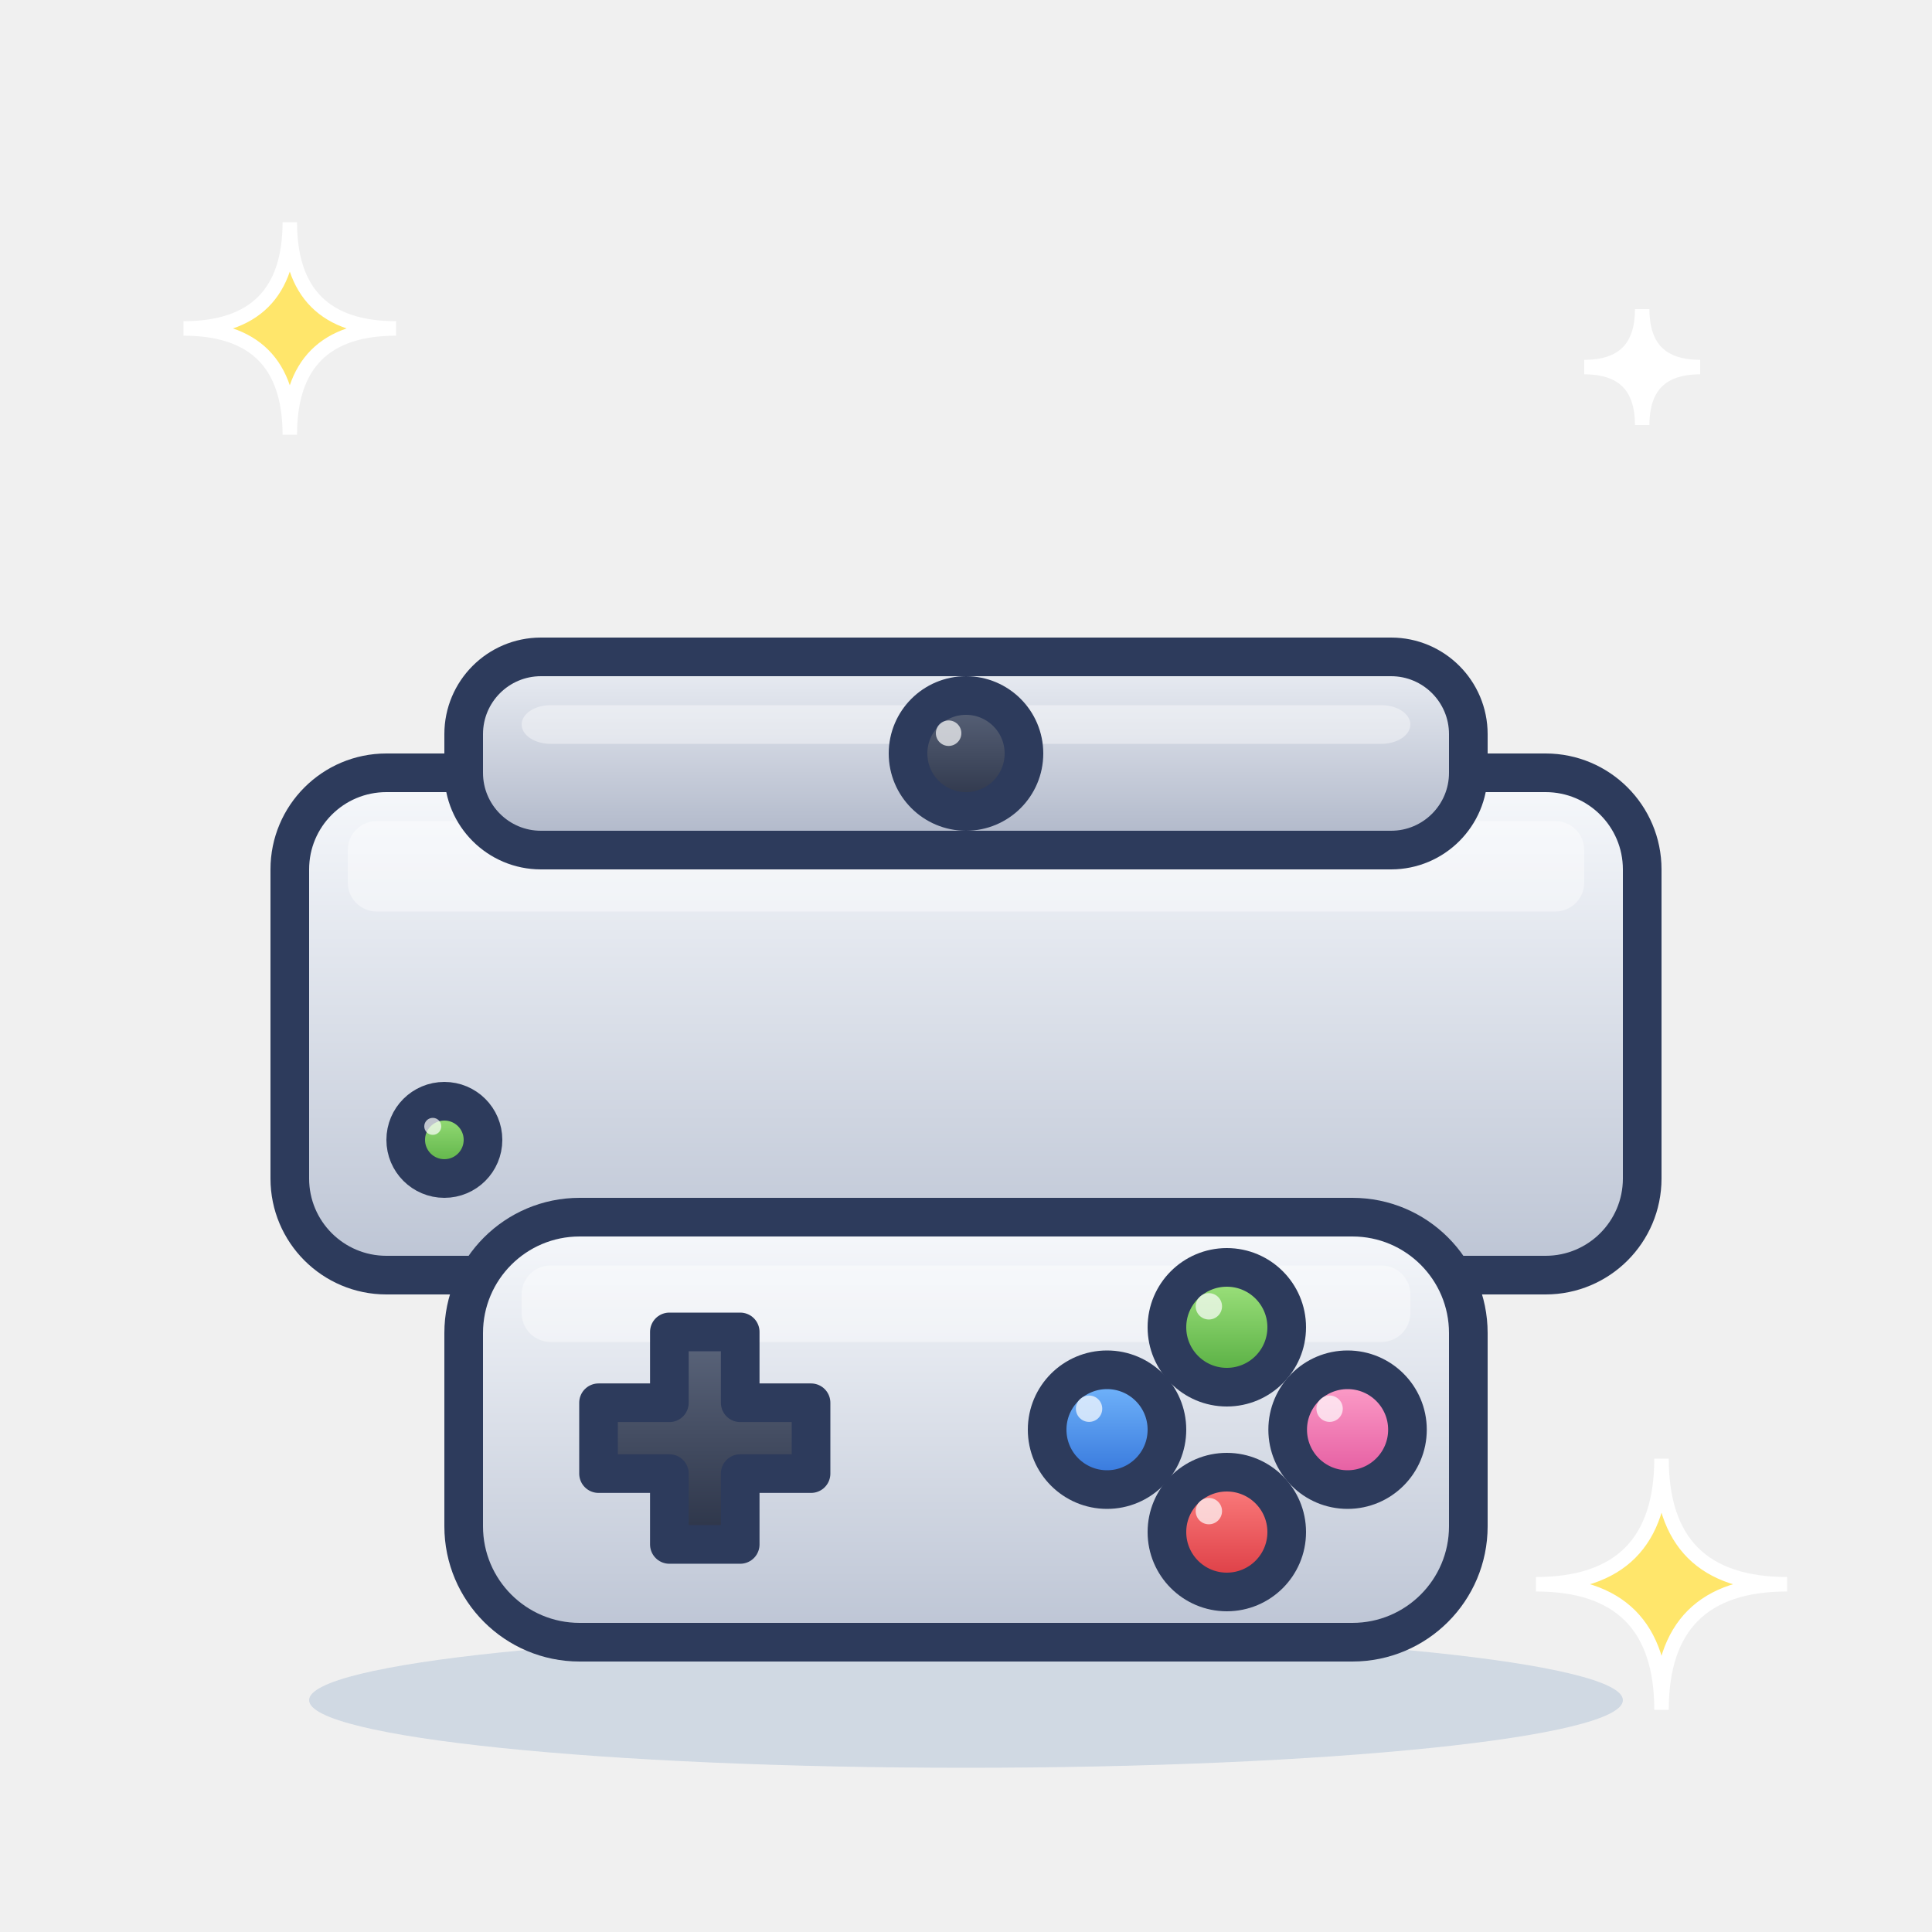
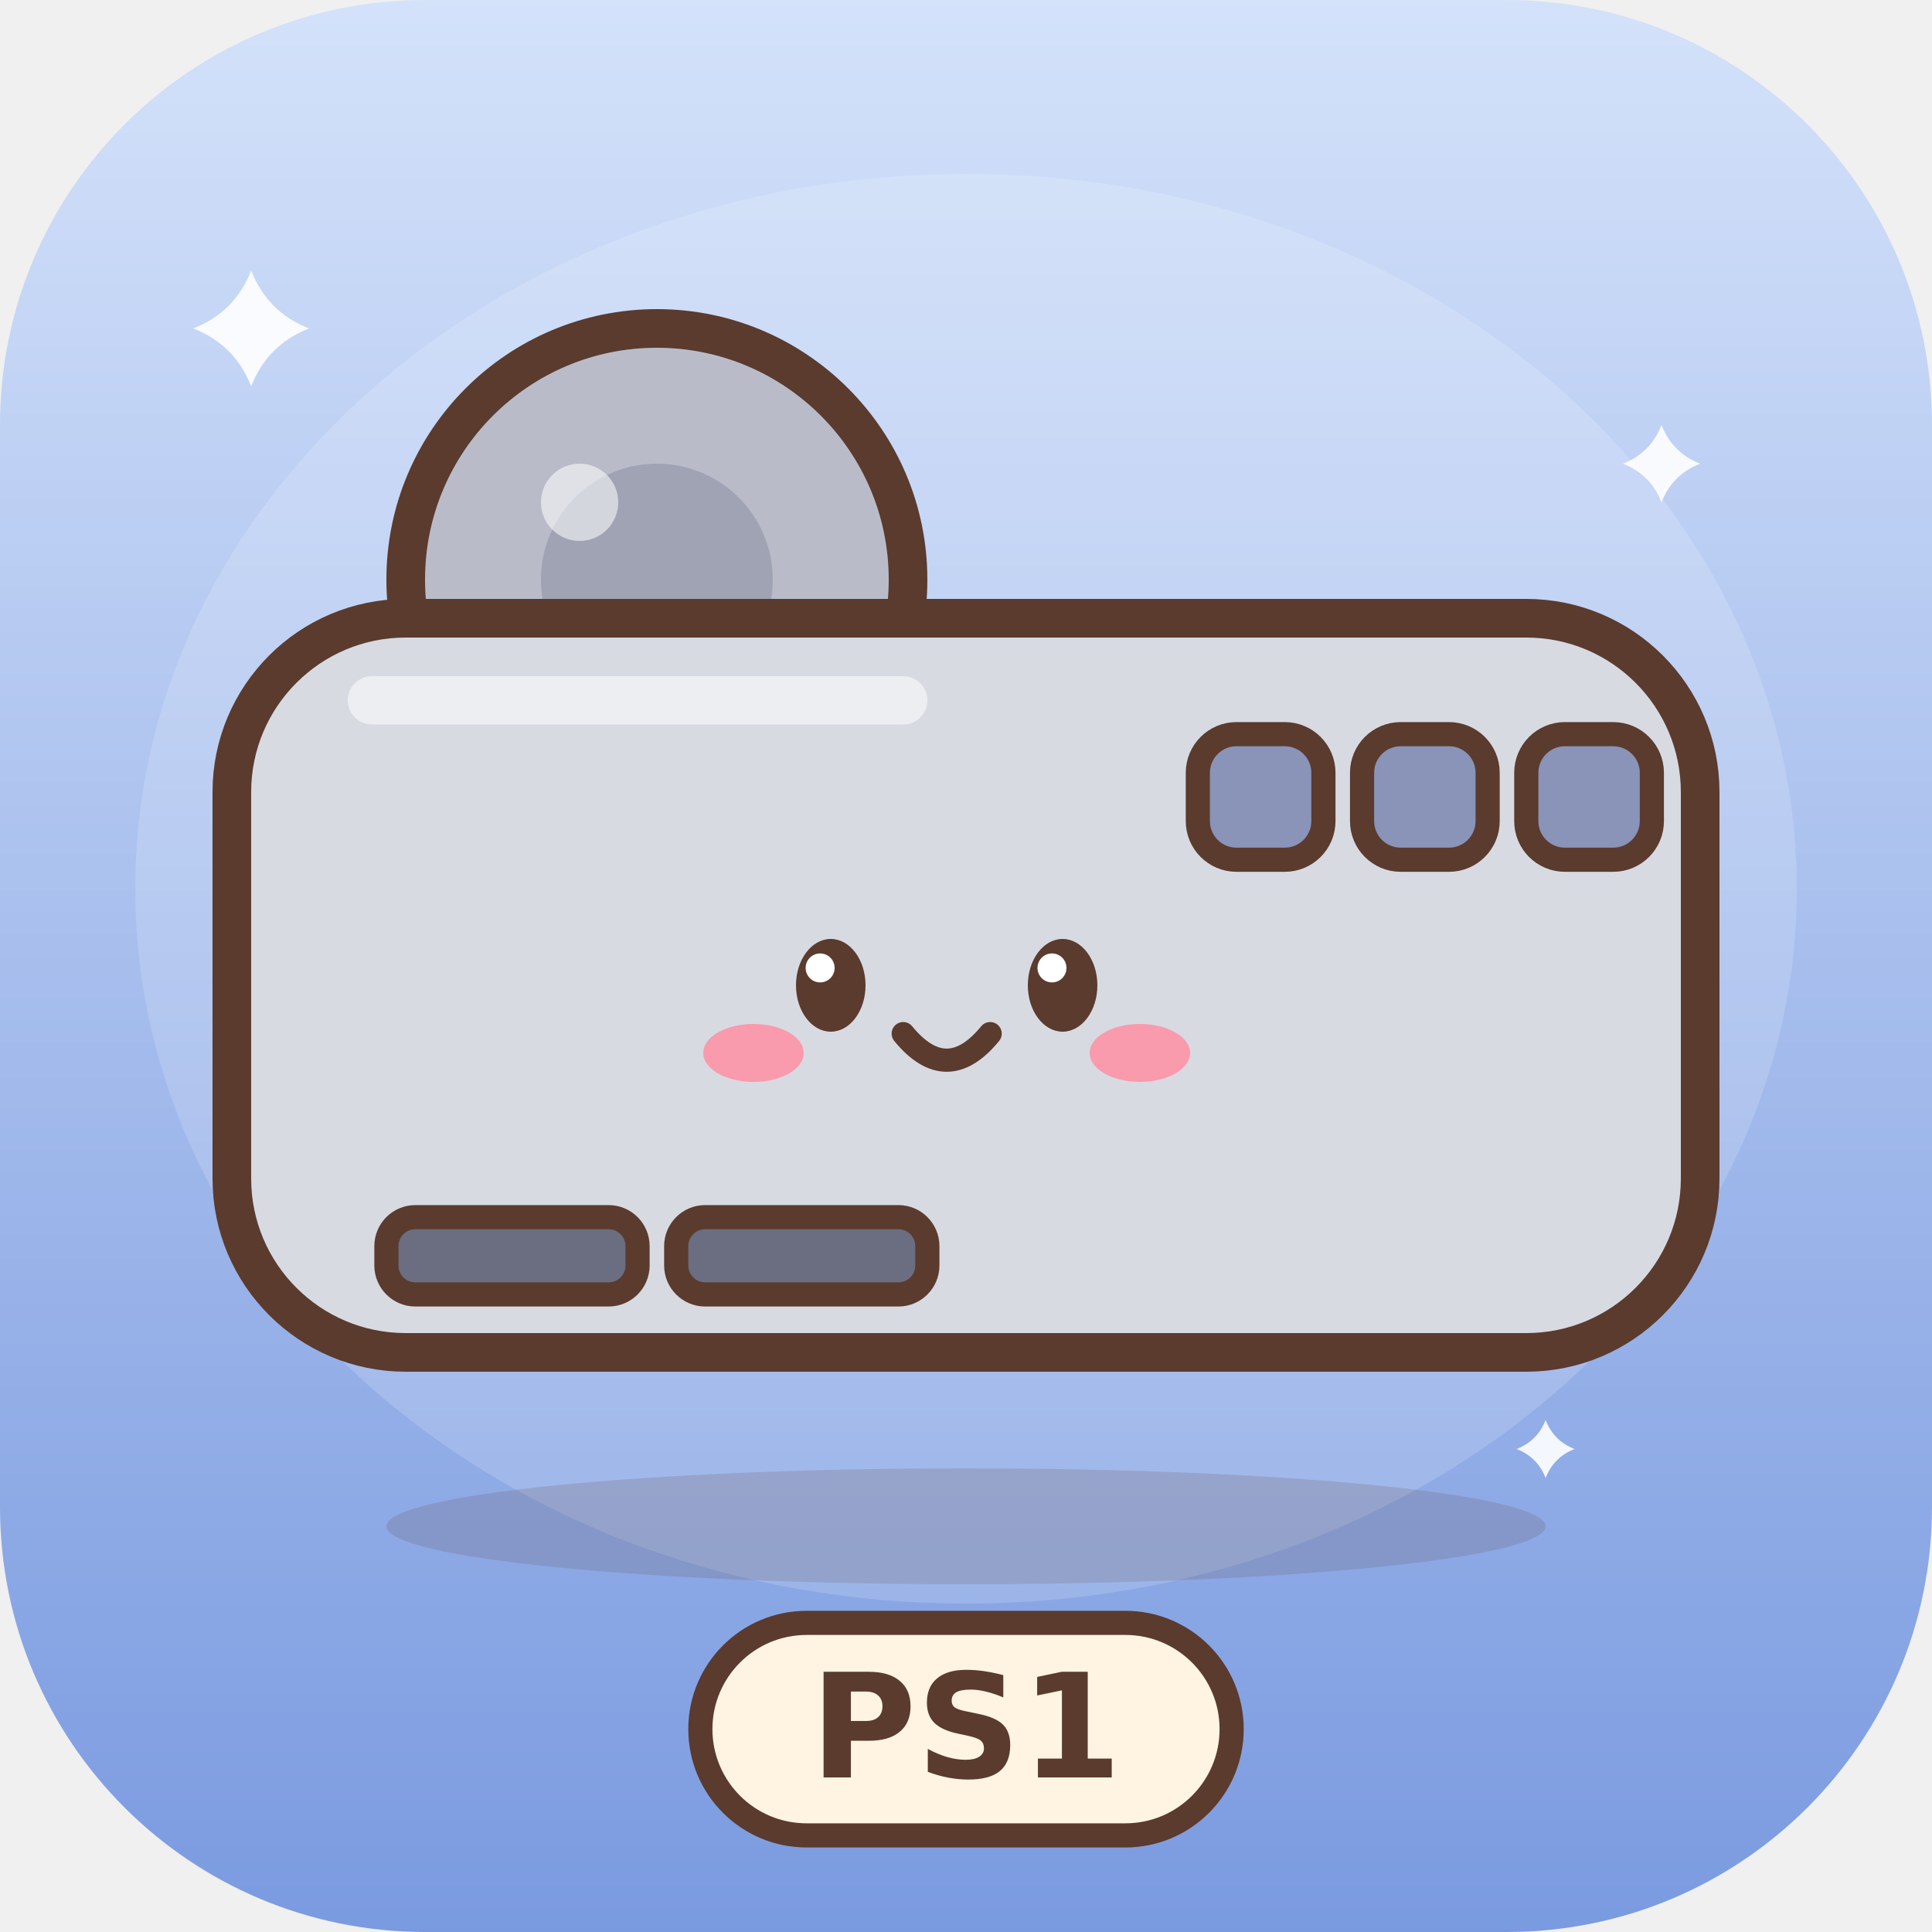
<svg xmlns="http://www.w3.org/2000/svg" viewBox="0 0 200 200" width="256" height="256">
  <defs>
-     <linearGradient id="red" x1="0" y1="0" x2="0" y2="1">
-       <stop offset="0" stop-color="#ff8484" />
-       <stop offset="1" stop-color="#d9363e" />
+     <linearGradient id="g7" x1="0" y1="0" x2="0" y2="1">
+       <stop offset="0" stop-color="#d4e2fa" />
+       <stop offset="1" stop-color="#7a9ae0" />
    </linearGradient>
-     <linearGradient id="wh" x1="0" y1="0" x2="0" y2="1">
-       <stop offset="0" stop-color="#ffffff" />
-       <stop offset="1" stop-color="#d6dce8" />
-     </linearGradient>
-     <linearGradient id="cream" x1="0" y1="0" x2="0" y2="1">
-       <stop offset="0" stop-color="#fff7e2" />
-       <stop offset="1" stop-color="#e6d4aa" />
-     </linearGradient>
-     <linearGradient id="dk" x1="0" y1="0" x2="0" y2="1">
-       <stop offset="0" stop-color="#5c667c" />
-       <stop offset="1" stop-color="#2b3347" />
-     </linearGradient>
-     <linearGradient id="navy" x1="0" y1="0" x2="0" y2="1">
-       <stop offset="0" stop-color="#56699a" />
-       <stop offset="1" stop-color="#2a3a66" />
-     </linearGradient>
-     <linearGradient id="blu" x1="0" y1="0" x2="0" y2="1">
-       <stop offset="0" stop-color="#79bcff" />
-       <stop offset="1" stop-color="#2f70d8" />
-     </linearGradient>
-     <linearGradient id="pur" x1="0" y1="0" x2="0" y2="1">
-       <stop offset="0" stop-color="#cfaaff" />
-       <stop offset="1" stop-color="#7c50d2" />
-     </linearGradient>
-     <linearGradient id="ind" x1="0" y1="0" x2="0" y2="1">
-       <stop offset="0" stop-color="#9a8cff" />
-       <stop offset="1" stop-color="#4c3ac9" />
-     </linearGradient>
-     <linearGradient id="grn" x1="0" y1="0" x2="0" y2="1">
-       <stop offset="0" stop-color="#a6e884" />
-       <stop offset="1" stop-color="#4fa83b" />
-     </linearGradient>
-     <linearGradient id="lcd" x1="0" y1="0" x2="0" y2="1">
-       <stop offset="0" stop-color="#d2eba3" />
-       <stop offset="1" stop-color="#93bd5e" />
-     </linearGradient>
-     <linearGradient id="gry" x1="0" y1="0" x2="0" y2="1">
-       <stop offset="0" stop-color="#eceff5" />
-       <stop offset="1" stop-color="#adb5c7" />
-     </linearGradient>
-     <linearGradient id="sil" x1="0" y1="0" x2="0" y2="1">
-       <stop offset="0" stop-color="#f7f9fc" />
-       <stop offset="1" stop-color="#bcc4d4" />
-     </linearGradient>
-     <linearGradient id="yel" x1="0" y1="0" x2="0" y2="1">
-       <stop offset="0" stop-color="#ffe985" />
-       <stop offset="1" stop-color="#f3b52f" />
-     </linearGradient>
-     <linearGradient id="wood" x1="0" y1="0" x2="0" y2="1">
-       <stop offset="0" stop-color="#d39a5e" />
-       <stop offset="1" stop-color="#8c5729" />
-     </linearGradient>
-     <linearGradient id="org" x1="0" y1="0" x2="0" y2="1">
-       <stop offset="0" stop-color="#ffb870" />
-       <stop offset="1" stop-color="#ea7621" />
-     </linearGradient>
-     <linearGradient id="pnk" x1="0" y1="0" x2="0" y2="1">
-       <stop offset="0" stop-color="#ffa6cd" />
-       <stop offset="1" stop-color="#e2549c" />
-     </linearGradient>
+     <clipPath id="c7">
+       <rect width="200" height="200" rx="44" />
+     </clipPath>
  </defs>
-   <ellipse cx="100" cy="176" rx="68" ry="7" fill="#3b6ea8" opacity=".18" />
-   <rect x="30" y="80" width="140" height="52" rx="10" fill="url(#sil)" stroke="#2d3b5c" stroke-width="4" stroke-linejoin="round" stroke-linecap="round" />
-   <rect x="36" y="85" width="128" height="9.36" rx="3" fill="#fff" opacity=".4" />
-   <rect x="48" y="68" width="104" height="20" rx="8" fill="url(#gry)" stroke="#2d3b5c" stroke-width="4" stroke-linejoin="round" stroke-linecap="round" />
-   <rect x="54" y="73" width="92" height="4" rx="3" fill="#fff" opacity=".4" />
-   <circle cx="100" cy="78" r="6" fill="url(#dk)" stroke="#2d3b5c" stroke-width="4" stroke-linejoin="round" stroke-linecap="round" />
-   <circle cx="98.2" cy="75.9" r="1.32" fill="#fff" opacity=".7" />
-   <circle cx="46" cy="118" r="4" fill="url(#grn)" stroke="#2d3b5c" stroke-width="4" stroke-linejoin="round" stroke-linecap="round" />
-   <circle cx="44.8" cy="116.6" r="0.88" fill="#fff" opacity=".7" />
-   <rect x="48" y="126" width="104" height="44" rx="12" fill="url(#sil)" stroke="#2d3b5c" stroke-width="4" stroke-linejoin="round" stroke-linecap="round" />
-   <rect x="54" y="131" width="92" height="7.92" rx="3" fill="#fff" opacity=".4" />
-   <path d="M69.293 137.88h7.333v7.333h7.333v7.333h-7.333v7.333h-7.333v-7.333h-7.333v-7.333h7.333z" fill="url(#dk)" stroke="#2d3b5c" stroke-width="4" stroke-linejoin="round" stroke-linecap="round" />
-   <circle cx="127.0" cy="137.4" r="6.2" fill="url(#grn)" stroke="#2d3b5c" stroke-width="4" stroke-linejoin="round" stroke-linecap="round" />
-   <circle cx="125.14" cy="135.23" r="1.364" fill="#fff" opacity=".7" />
-   <circle cx="114.6" cy="148.0" r="6.2" fill="url(#blu)" stroke="#2d3b5c" stroke-width="4" stroke-linejoin="round" stroke-linecap="round" />
-   <circle cx="112.74" cy="145.83" r="1.364" fill="#fff" opacity=".7" />
-   <circle cx="139.5" cy="148.0" r="6.2" fill="url(#pnk)" stroke="#2d3b5c" stroke-width="4" stroke-linejoin="round" stroke-linecap="round" />
-   <circle cx="137.64" cy="145.83" r="1.364" fill="#fff" opacity=".7" />
-   <circle cx="127.0" cy="158.6" r="6.2" fill="url(#red)" stroke="#2d3b5c" stroke-width="4" stroke-linejoin="round" stroke-linecap="round" />
-   <circle cx="125.14" cy="156.43" r="1.364" fill="#fff" opacity=".7" />
-   <path d="M30 23Q30 34 41 34Q30 34 30 45Q30 34 19 34Q30 34 30 23Z" fill="#ffe66b" stroke="#fff" stroke-width="1.5" />
-   <path d="M172 151Q172 164 185 164Q172 164 172 177Q172 164 159 164Q172 164 172 151Z" fill="#ffe66b" stroke="#fff" stroke-width="1.5" />
-   <path d="M170 32Q170 38 176 38Q170 38 170 44Q170 38 164 38Q170 38 170 32Z" fill="#fff" stroke="#fff" stroke-width="1.5" />
+   <rect width="200" height="200" rx="44" fill="url(#g7)" />
+   <ellipse cx="100" cy="92" rx="86" ry="74" fill="#fff" opacity=".16" />
+   <path d="M26 28Q27.68 32.32 32 34Q27.68 35.68 26 40Q24.32 35.68 20 34Q24.32 32.32 26 28Z" fill="#fff" opacity="0.9" />
+   <path d="M172 44Q173.12 46.88 176 48Q173.12 49.12 172 52Q170.88 49.12 168 48Q170.88 46.88 172 44Z" fill="#fff" opacity="0.9" />
+   <path d="M160 147Q160.84 149.16 163 150Q160.84 150.84 160 153Q159.16 150.84 157 150Q159.16 149.16 160 147Z" fill="#fff" opacity="0.9" />
+   <ellipse cx="100" cy="158" rx="60" ry="6" fill="#5a3b2e" opacity=".16" />
+   <circle cx="68" cy="60" r="26" fill="#b9bcc8" stroke="#5a3b2e" stroke-width="4" />
+   <circle cx="68" cy="60" r="12" fill="#9fa3b3" />
+   <circle cx="60" cy="52" r="4" fill="#fff" opacity=".55" />
+   <rect x="24" y="64" width="152" height="76" rx="18" fill="#d8dae2" stroke="#5a3b2e" stroke-width="4" stroke-linejoin="round" />
+   <rect x="36" y="70" width="60" height="5" rx="2.5" fill="#fff" opacity="0.55" />
+   <rect x="124" y="76" width="13" height="13" rx="4" fill="#8a93b8" stroke="#5a3b2e" stroke-width="2.5" stroke-linejoin="round" />
+   <rect x="141" y="76" width="13" height="13" rx="4" fill="#8a93b8" stroke="#5a3b2e" stroke-width="2.5" stroke-linejoin="round" />
+   <rect x="158" y="76" width="13" height="13" rx="4" fill="#8a93b8" stroke="#5a3b2e" stroke-width="2.5" stroke-linejoin="round" />
+   <ellipse cx="86.0" cy="102" rx="3.6" ry="4.8" fill="#5a3b2e" />
+   <ellipse cx="110.0" cy="102" rx="3.6" ry="4.8" fill="#5a3b2e" />
+   <circle cx="84.9" cy="100.2" r="1.5" fill="#fff" />
+   <circle cx="108.9" cy="100.2" r="1.5" fill="#fff" />
+   <ellipse cx="78.0" cy="109.0" rx="5.2" ry="3.0" fill="#ff8fa3" opacity=".85" />
+   <ellipse cx="118.0" cy="109.0" rx="5.2" ry="3.0" fill="#ff8fa3" opacity=".85" />
+   <path d="M93.5 107.0q4.5 5.5 9.0 0" fill="none" stroke="#5a3b2e" stroke-width="2.4" stroke-linecap="round" />
+   <rect x="40" y="126" width="26" height="8" rx="3" fill="#6b6e80" stroke="#5a3b2e" stroke-width="2.5" stroke-linejoin="round" />
+   <rect x="70" y="126" width="26" height="8" rx="3" fill="#6b6e80" stroke="#5a3b2e" stroke-width="2.5" stroke-linejoin="round" />
+   <rect x="72.5" y="168" width="55" height="22" rx="11" fill="#fff4e2" stroke="#5a3b2e" stroke-width="2.5" />
+   <text x="100" y="184" font-family="Jua,Gowun Dodum,DejaVu Sans,Arial,sans-serif" font-weight="900" font-size="15" text-anchor="middle" fill="#5a3b2e">PS1</text>
</svg>
